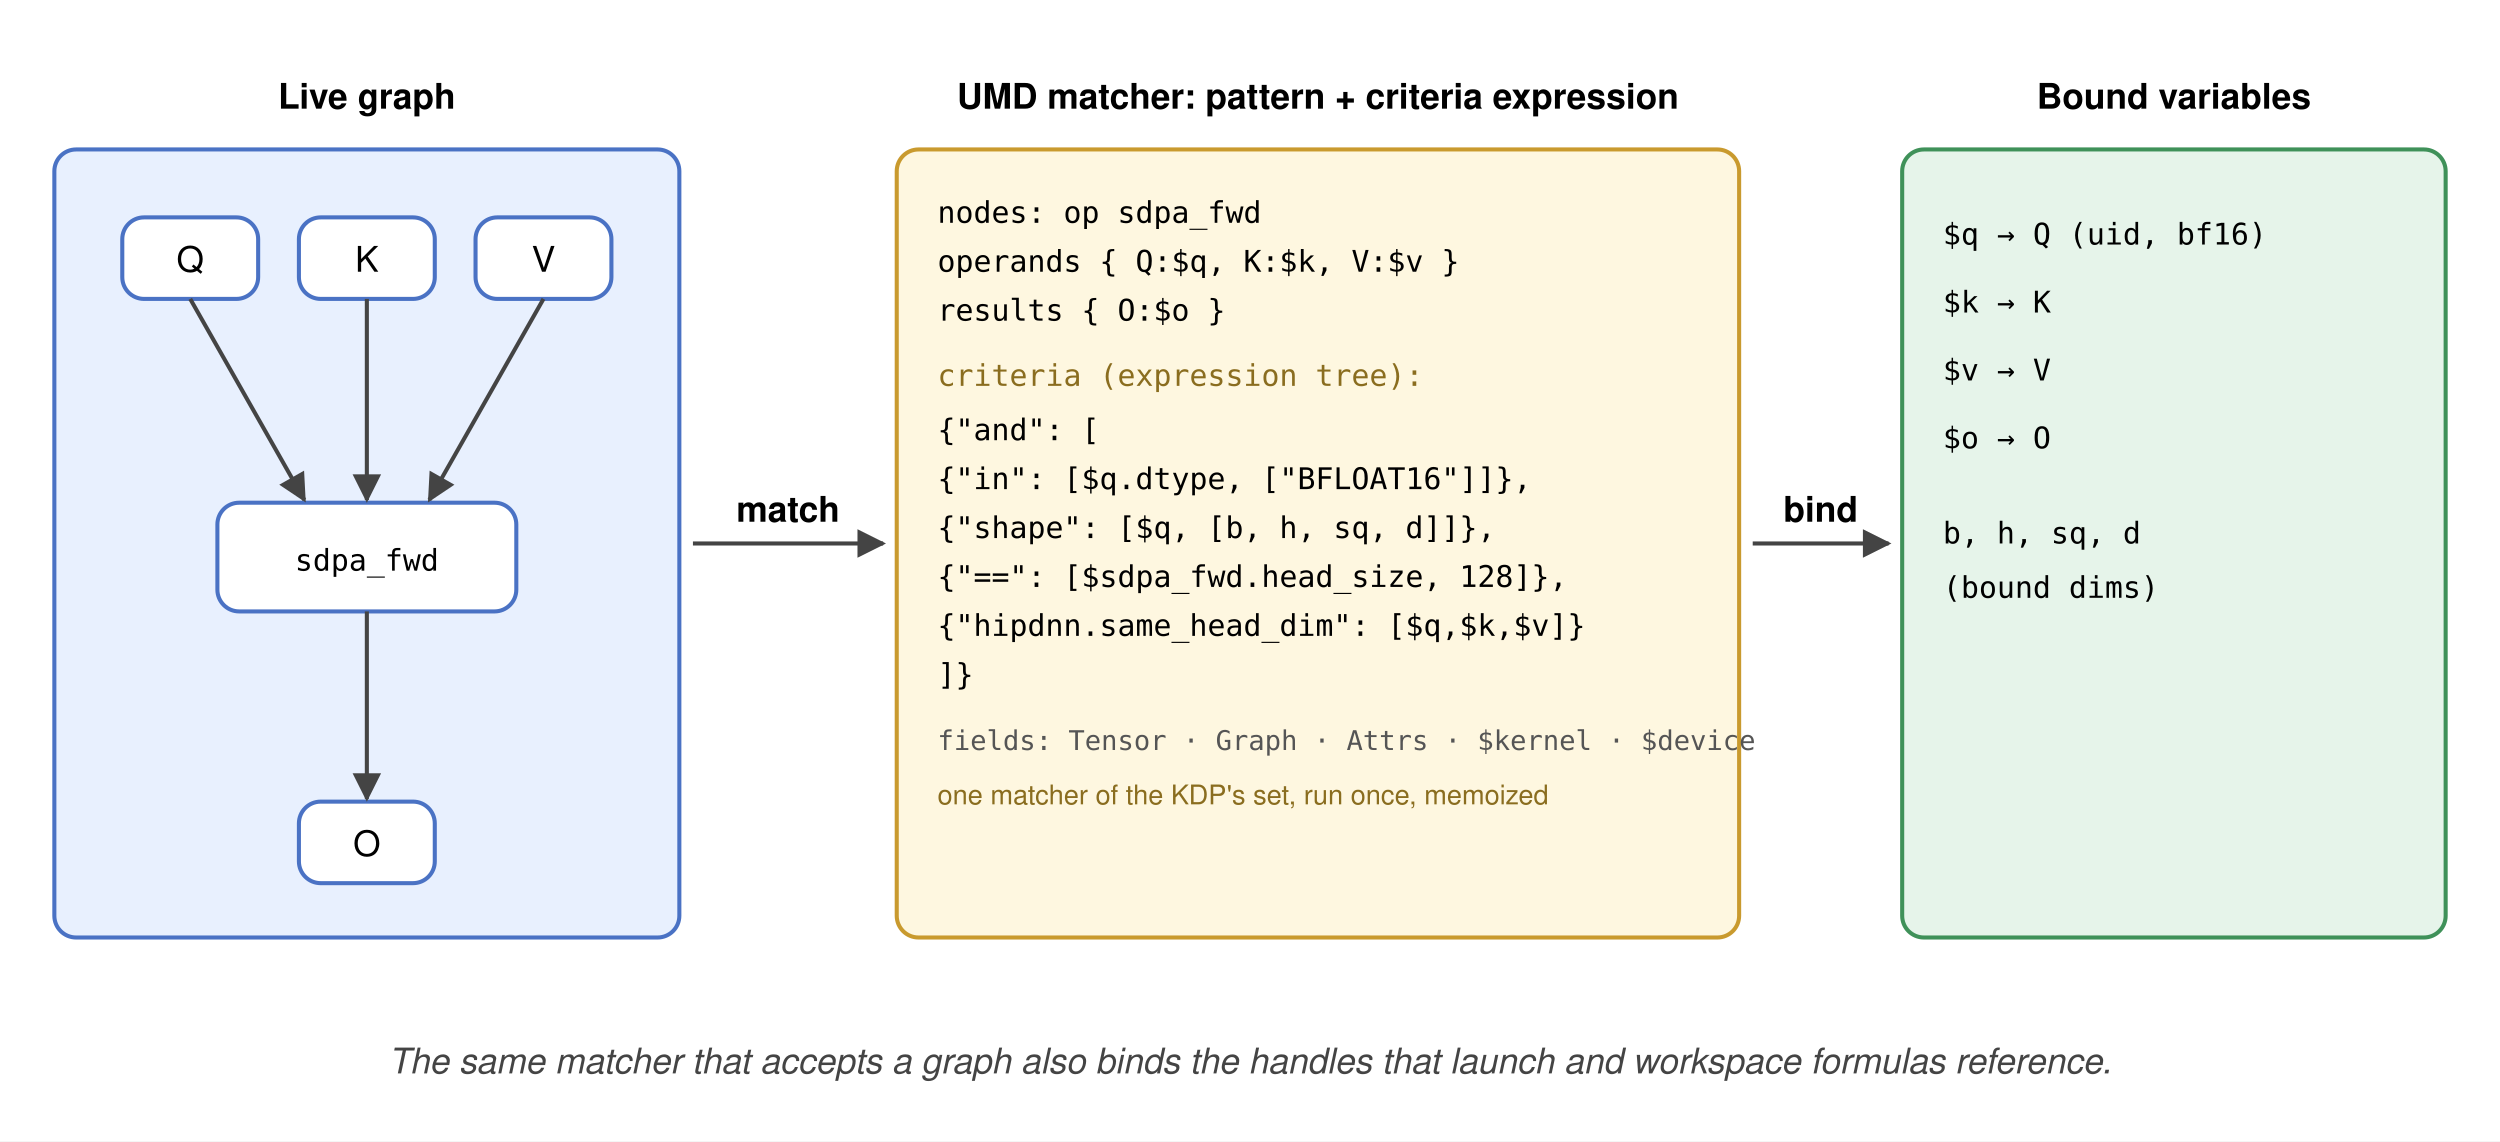
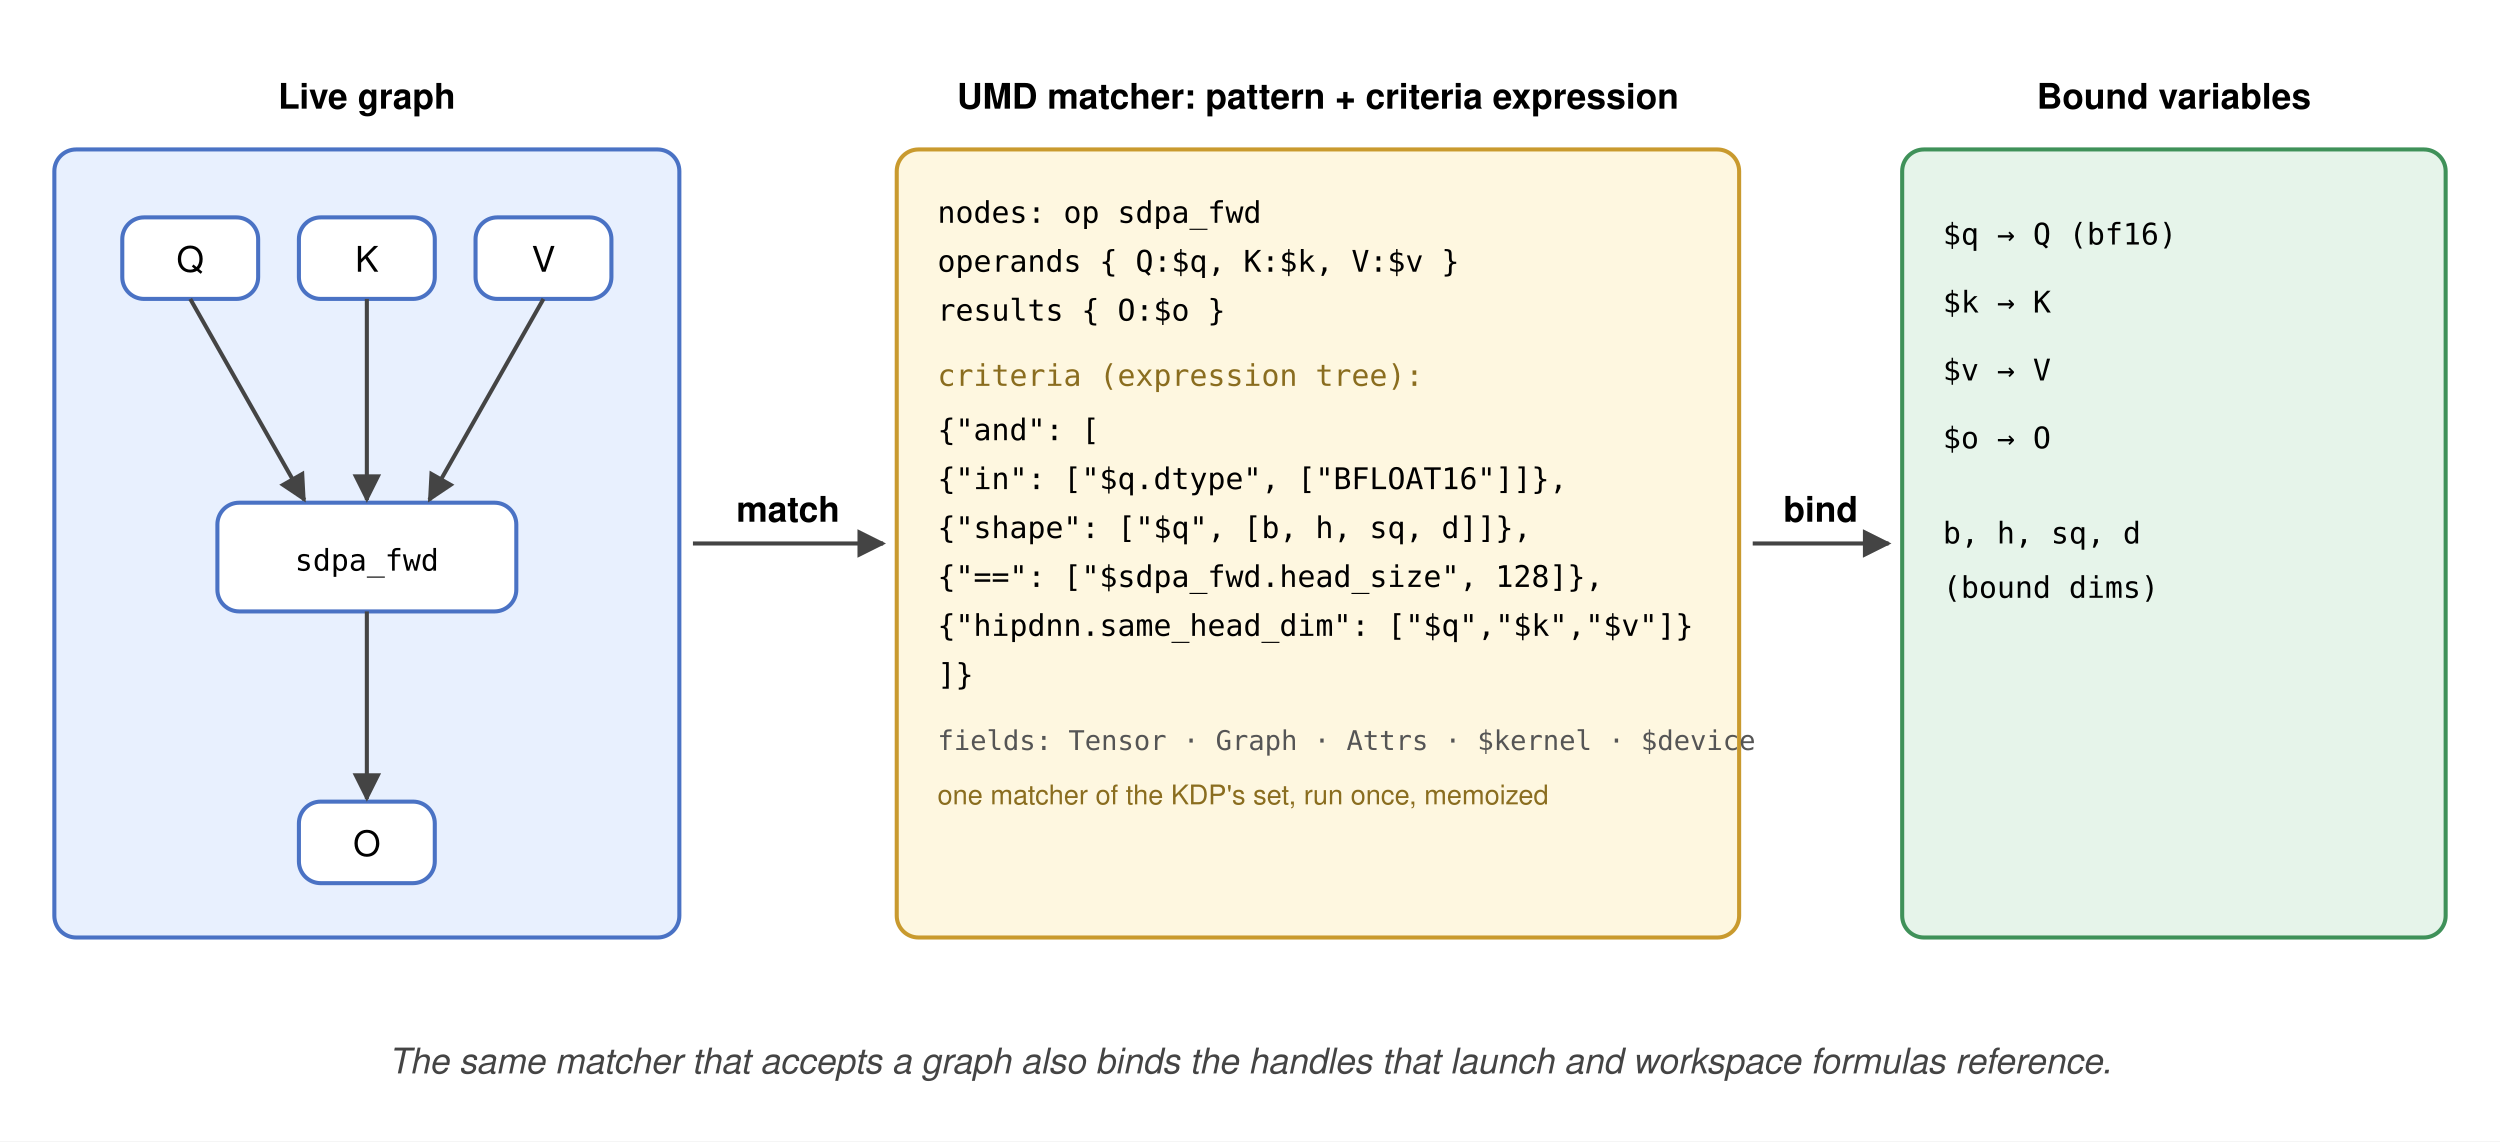
<svg xmlns="http://www.w3.org/2000/svg" viewBox="0 0 920 420" width="920" height="420" font-family="'Segoe UI', Helvetica, Arial, sans-serif" font-size="13">
  <rect x="0" y="0" width="100%" height="100%" fill="#ffffff" />
  <defs>
    <marker id="arrowCM" viewBox="0 0 10 10" refX="9" refY="5" markerWidth="7" markerHeight="7" orient="auto-start-reverse">
      <path d="M0 0 L10 5 L0 10 z" fill="#444" />
    </marker>
  </defs>
  <text x="135" y="40" text-anchor="middle" font-weight="600">Live graph</text>
  <text x="485" y="40" text-anchor="middle" font-weight="600">UMD matcher: pattern + criteria expression</text>
  <text x="800" y="40" text-anchor="middle" font-weight="600">Bound variables</text>
  <rect x="20" y="55" width="230" height="290" rx="8" fill="#e8f0fe" stroke="#4a72c4" stroke-width="1.5" />
  <rect x="45" y="80" width="50" height="30" rx="8" fill="#ffffff" stroke="#4a72c4" stroke-width="1.5" />
  <text x="70" y="100" text-anchor="middle">Q</text>
  <rect x="110" y="80" width="50" height="30" rx="8" fill="#ffffff" stroke="#4a72c4" stroke-width="1.5" />
  <text x="135" y="100" text-anchor="middle">K</text>
  <rect x="175" y="80" width="50" height="30" rx="8" fill="#ffffff" stroke="#4a72c4" stroke-width="1.5" />
  <text x="200" y="100" text-anchor="middle">V</text>
  <rect x="80" y="185" width="110" height="40" rx="8" fill="#ffffff" stroke="#4a72c4" stroke-width="1.5" />
  <text x="135" y="210" text-anchor="middle" font-family="Consolas, monospace" font-size="11">sdpa_fwd</text>
  <rect x="110" y="295" width="50" height="30" rx="8" fill="#ffffff" stroke="#4a72c4" stroke-width="1.5" />
  <text x="135" y="315" text-anchor="middle">O</text>
  <line x1="70" y1="110" x2="112" y2="184" stroke="#444" stroke-width="1.5" marker-end="url(#arrowCM)" />
  <line x1="135" y1="110" x2="135" y2="184" stroke="#444" stroke-width="1.5" marker-end="url(#arrowCM)" />
  <line x1="200" y1="110" x2="158" y2="184" stroke="#444" stroke-width="1.5" marker-end="url(#arrowCM)" />
  <line x1="135" y1="225" x2="135" y2="294" stroke="#444" stroke-width="1.5" marker-end="url(#arrowCM)" />
  <line x1="255" y1="200" x2="325" y2="200" stroke="#444" stroke-width="1.5" marker-end="url(#arrowCM)" />
  <text x="290" y="192" text-anchor="middle" font-weight="600">match</text>
  <rect x="330" y="55" width="310" height="290" rx="8" fill="#fef7e0" stroke="#c99a2e" stroke-width="1.5" />
  <text x="345" y="82" font-family="Consolas, monospace" font-size="11">nodes:  op sdpa_fwd</text>
  <text x="345" y="100" font-family="Consolas, monospace" font-size="11">  operands { Q:$q, K:$k, V:$v }</text>
  <text x="345" y="118" font-family="Consolas, monospace" font-size="11">  results  { O:$o }</text>
  <text x="345" y="142" font-family="Consolas, monospace" font-size="11" fill="#8a6d1f">criteria (expression tree):</text>
  <text x="345" y="162" font-family="Consolas, monospace" font-size="11">{"and": [</text>
-   <text x="345" y="180" font-family="Consolas, monospace" font-size="11">  {"in": [$q.dtype, ["BFLOAT16"]]},</text>
-   <text x="345" y="198" font-family="Consolas, monospace" font-size="11">  {"shape": [$q, [b, h, sq, d]]},</text>
-   <text x="345" y="216" font-family="Consolas, monospace" font-size="11">  {"==": [$sdpa_fwd.head_size, 128]},</text>
-   <text x="345" y="234" font-family="Consolas, monospace" font-size="11">  {"hipdnn.same_head_dim": [$q,$k,$v]}</text>
+   <text x="345" y="180" font-family="Consolas, monospace" font-size="11">  {"in": ["$q.dtype", ["BFLOAT16"]]},</text>
+   <text x="345" y="198" font-family="Consolas, monospace" font-size="11">  {"shape": ["$q", [b, h, sq, d]]},</text>
+   <text x="345" y="216" font-family="Consolas, monospace" font-size="11">  {"==": ["$sdpa_fwd.head_size", 128]},</text>
+   <text x="345" y="234" font-family="Consolas, monospace" font-size="11">  {"hipdnn.same_head_dim": ["$q","$k","$v"]}</text>
  <text x="345" y="252" font-family="Consolas, monospace" font-size="11">]}</text>
  <text x="345" y="276" font-family="Consolas, monospace" font-size="10" fill="#555">fields: Tensor · Graph · Attrs · $kernel · $device</text>
  <text x="345" y="296" font-size="10" fill="#8a6d1f">one matcher of the KDP's set, run once, memoized</text>
  <line x1="645" y1="200" x2="695" y2="200" stroke="#444" stroke-width="1.5" marker-end="url(#arrowCM)" />
  <text x="670" y="192" text-anchor="middle" font-weight="600">bind</text>
  <rect x="700" y="55" width="200" height="290" rx="8" fill="#e6f4ea" stroke="#3f9159" stroke-width="1.5" />
-   <text x="715" y="90" font-family="Consolas, monospace" font-size="11">$q → Q  (uid, bf16)</text>
+   <text x="715" y="90" font-family="Consolas, monospace" font-size="11">$q → Q  (bf16)</text>
  <text x="715" y="115" font-family="Consolas, monospace" font-size="11">$k → K</text>
  <text x="715" y="140" font-family="Consolas, monospace" font-size="11">$v → V</text>
  <text x="715" y="165" font-family="Consolas, monospace" font-size="11">$o → O</text>
  <text x="715" y="200" font-family="Consolas, monospace" font-size="11">b, h, sq, d</text>
  <text x="715" y="220" font-family="Consolas, monospace" font-size="11">  (bound dims)</text>
  <text x="460" y="395" text-anchor="middle" font-style="italic" fill="#444">The same matcher that accepts a graph also binds the handles that launch and workspace formulas reference.</text>
</svg>
